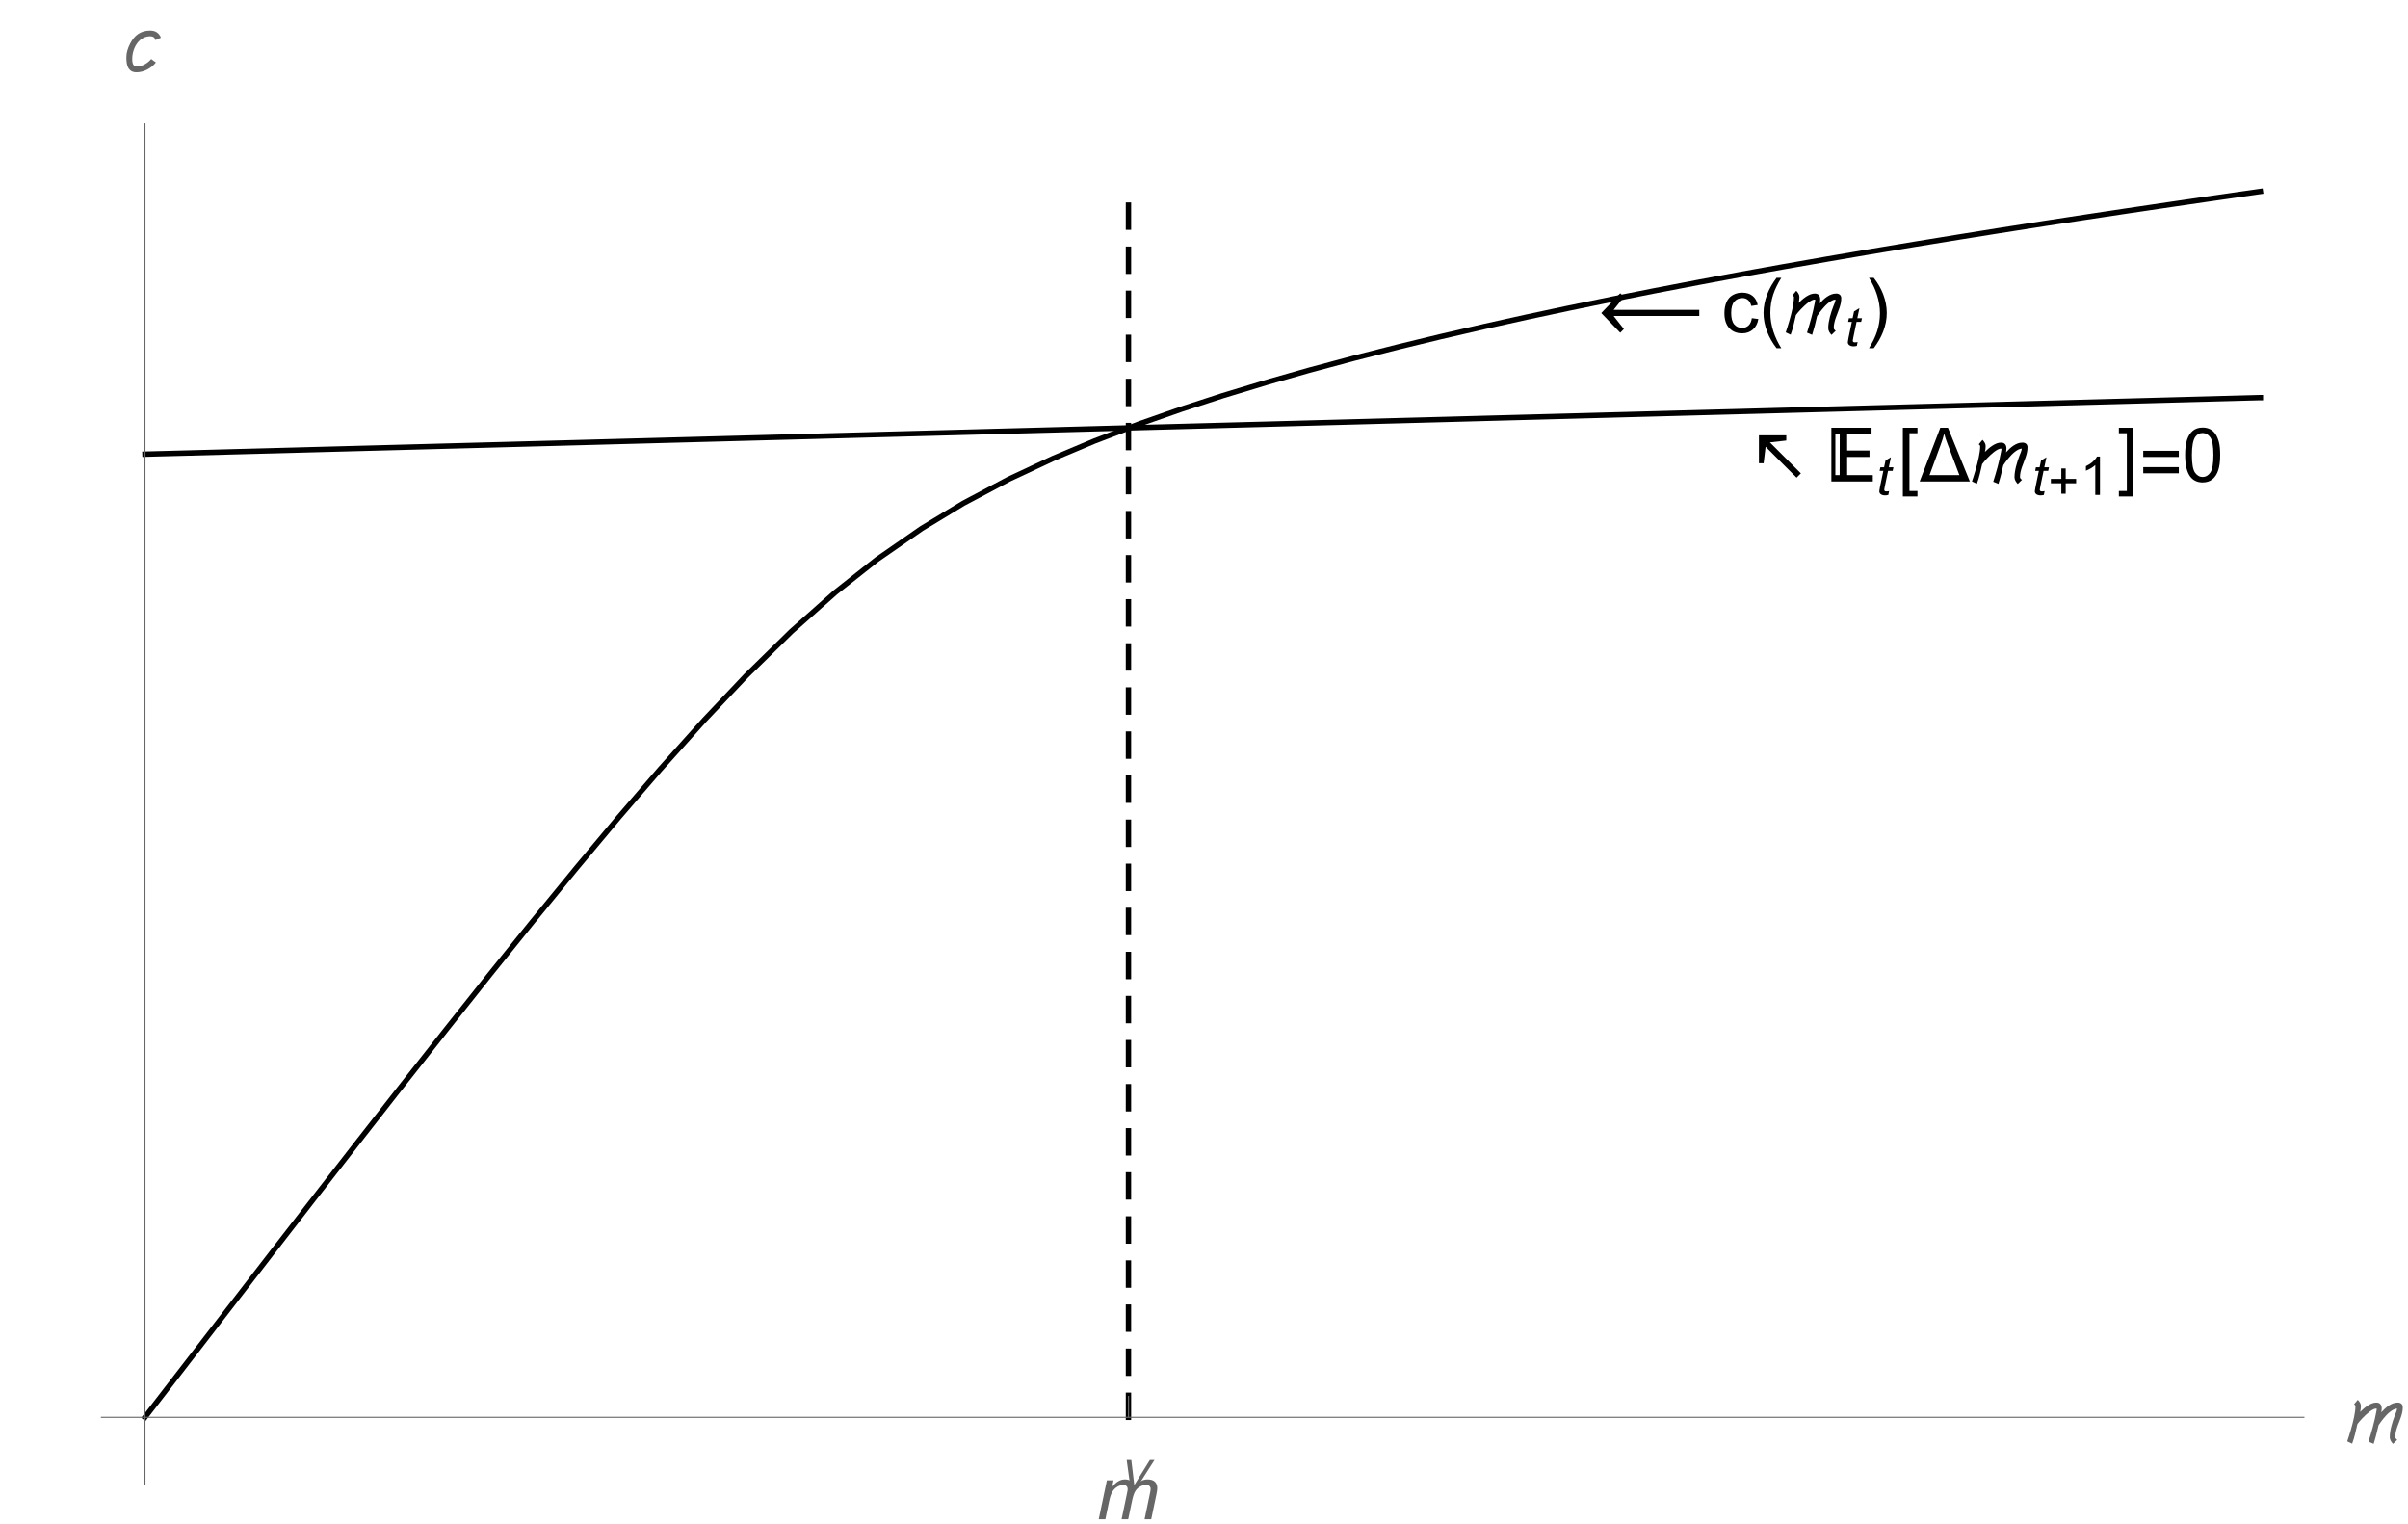
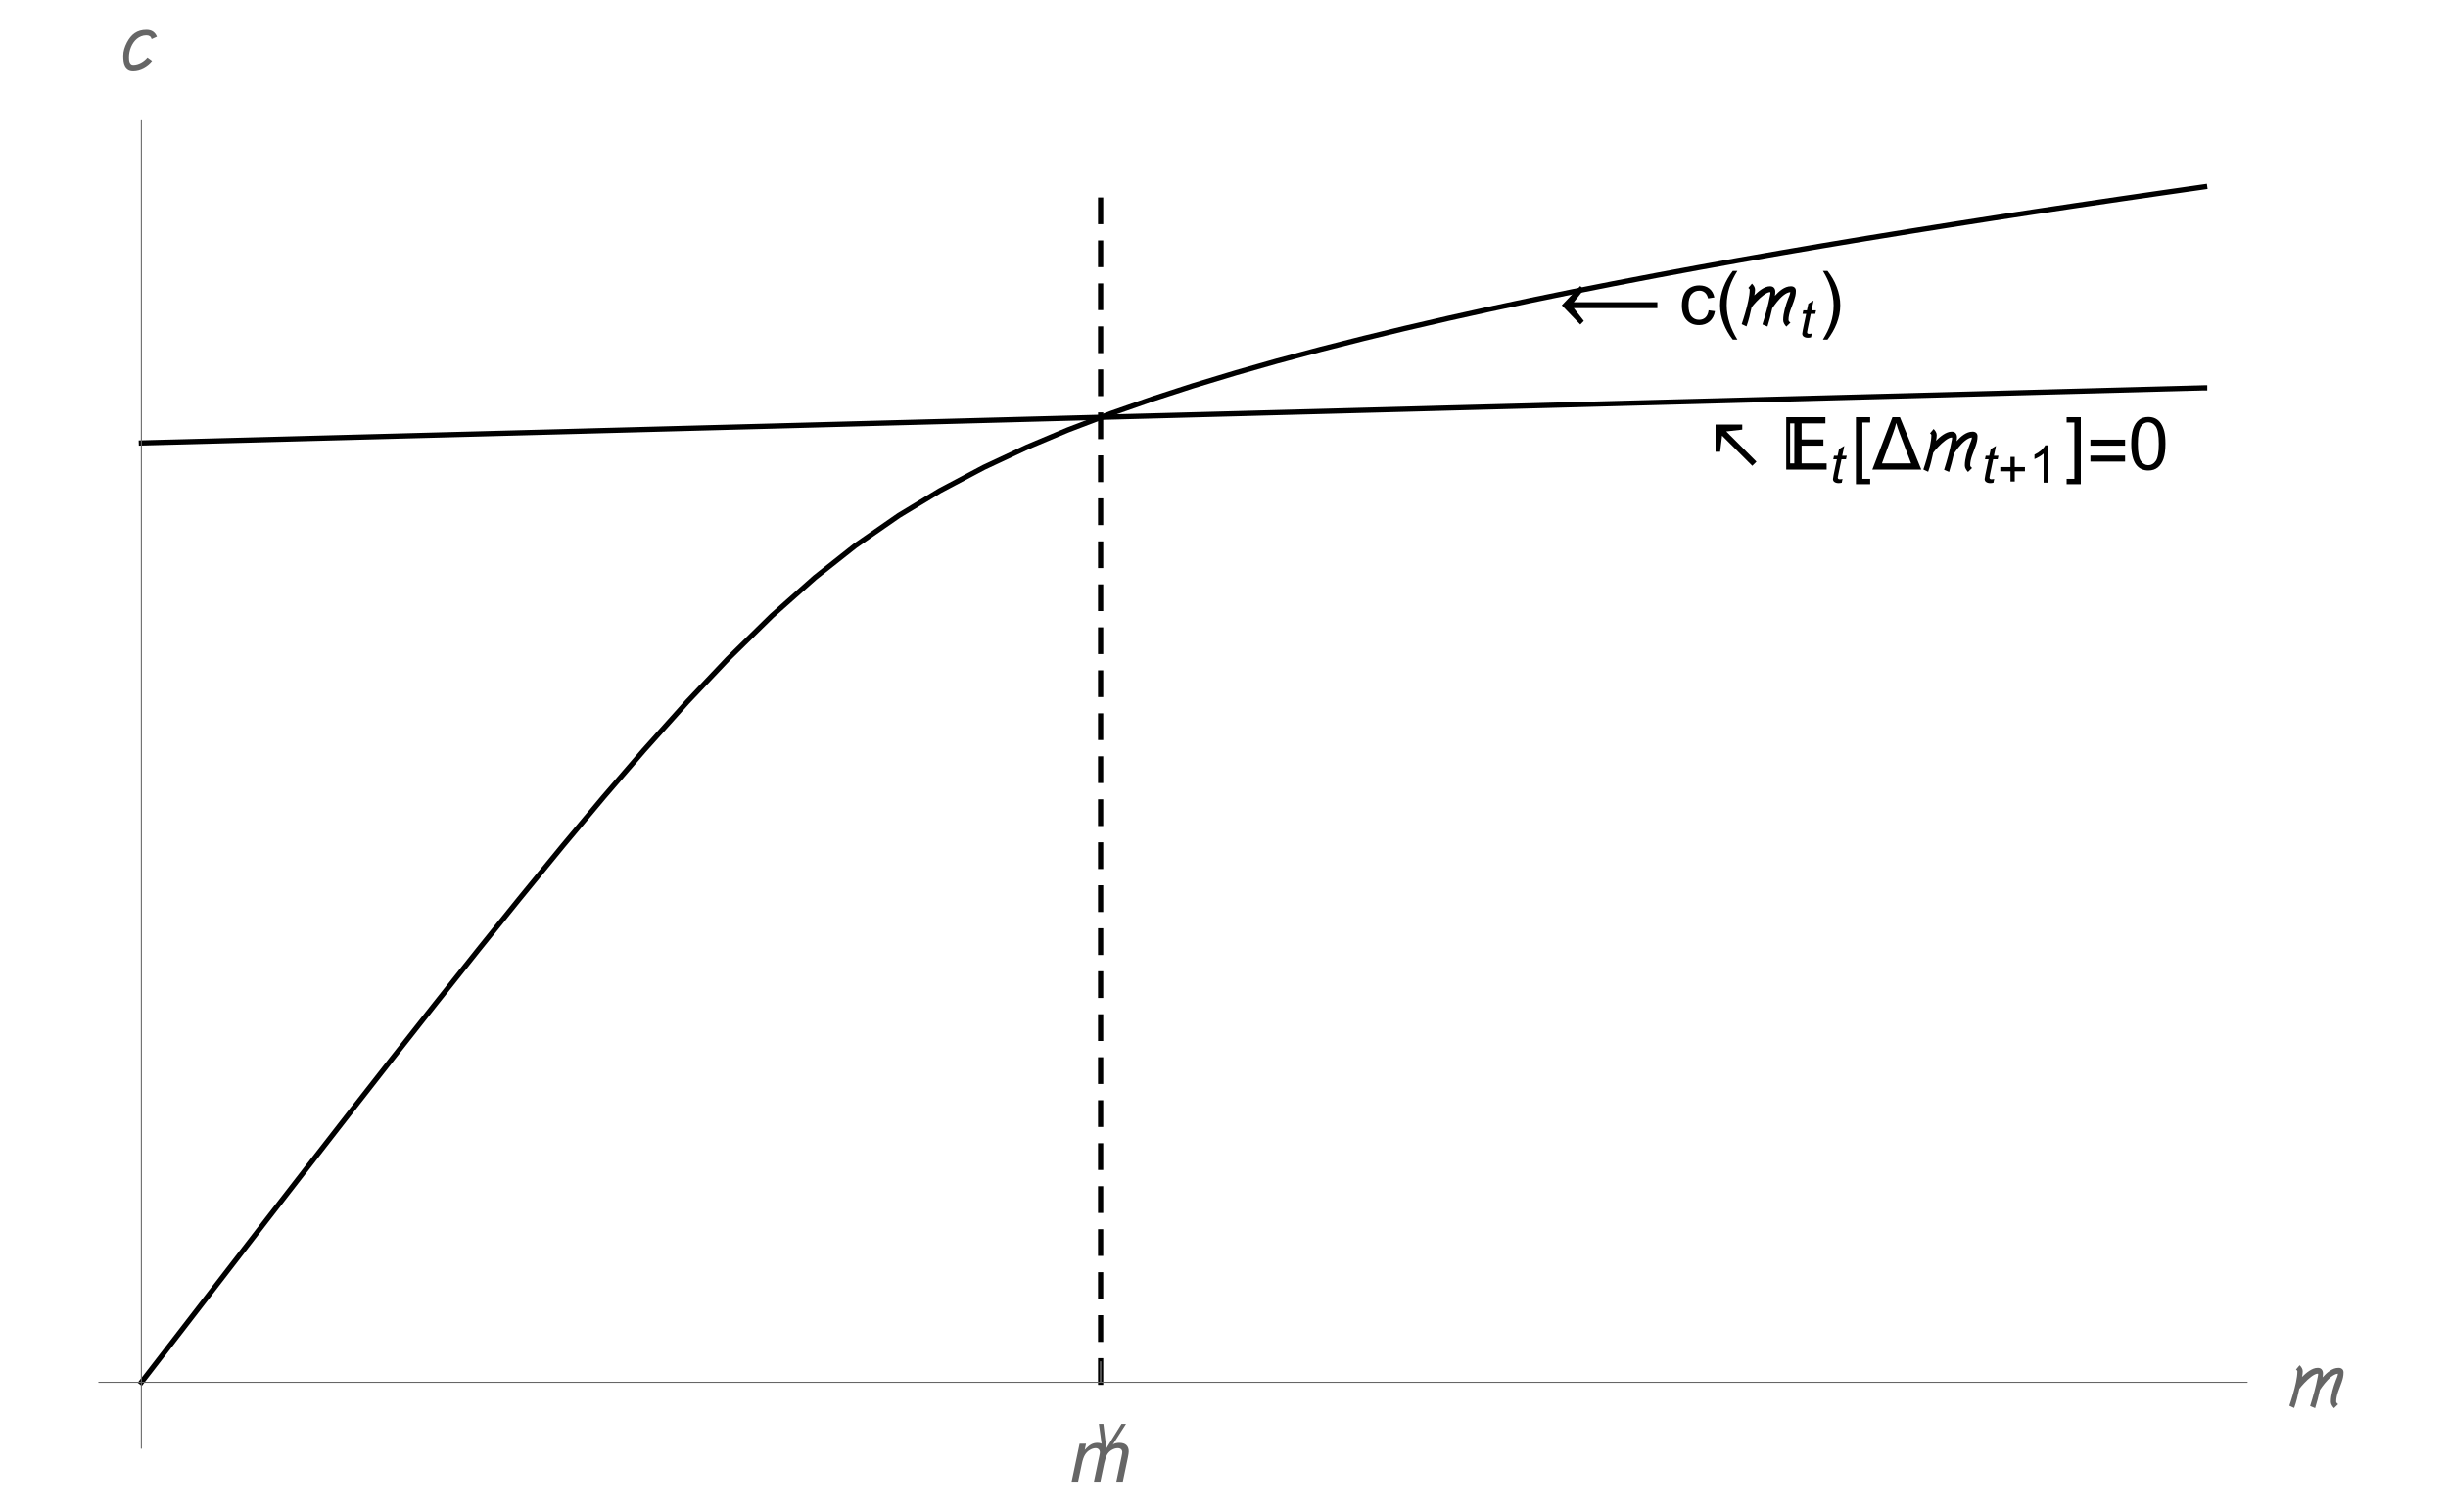
- <svg xmlns="http://www.w3.org/2000/svg" xmlns:xlink="http://www.w3.org/1999/xlink" width="449pt" height="284pt" viewBox="0 0 449 284" version="1.1">
+ <svg xmlns="http://www.w3.org/2000/svg" xmlns:xlink="http://www.w3.org/1999/xlink" width="468pt" height="289pt" viewBox="0 0 468 289" version="1.1">
  <defs>
    <g>
      <symbol overflow="visible" id="glyph0-0">
        <path style="stroke:none;" d="" />
      </symbol>
      <symbol overflow="visible" id="glyph0-1">
        <path style="stroke:none;" d="M 8.133 -0.719 L 2.359 -6.492 L 1.988 -3.406 L 1.113 -3.406 L 1.113 -8.613 L 6.215 -8.613 L 6.215 -7.641 L 3.156 -7.293 L 8.934 -1.516 Z M 8.133 -0.719 " />
      </symbol>
      <symbol overflow="visible" id="glyph0-2">
        <path style="stroke:none;" d="M 8.348 0 L 0.621 0 L 0.621 -10.023 L 8.113 -10.023 L 8.113 -8.832 L 3.562 -8.832 L 3.562 -5.77 L 7.73 -5.77 L 7.73 -4.578 L 3.562 -4.578 L 3.562 -1.188 L 8.348 -1.188 Z M 2.18 -8.832 L 1.367 -8.832 L 1.367 -1.188 L 2.168 -1.188 Z M 2.18 -8.832 " />
      </symbol>
      <symbol overflow="visible" id="glyph0-3">
        <path style="stroke:none;" d="M 3.672 2.789 L 0.949 2.789 L 0.949 -10.023 L 3.672 -10.023 L 3.672 -9.004 L 2.18 -9.004 L 2.18 1.766 L 3.672 1.766 Z M 3.672 2.789 " />
      </symbol>
      <symbol overflow="visible" id="glyph0-4">
        <path style="stroke:none;" d="M 9.445 0 L 0.082 0 L 3.93 -10.023 L 5.359 -10.023 Z M 7.492 -1.188 L 5.289 -6.984 C 5.172 -7.305 5.055 -7.625 4.941 -7.945 C 4.828 -8.262 4.73 -8.59 4.648 -8.922 C 4.57 -8.59 4.48 -8.262 4.379 -7.938 C 4.277 -7.613 4.164 -7.293 4.047 -6.973 L 1.922 -1.188 Z M 7.492 -1.188 " />
      </symbol>
      <symbol overflow="visible" id="glyph0-5">
        <path style="stroke:none;" d="M 10.336 -6.371 C 10.336 -6.043 10.301 -5.723 10.234 -5.414 C 10.164 -5.105 10.078 -4.797 9.973 -4.496 C 9.867 -4.191 9.758 -3.891 9.637 -3.59 C 9.516 -3.289 9.402 -2.984 9.297 -2.684 C 9.191 -2.379 9.105 -2.074 9.039 -1.766 C 8.969 -1.453 8.934 -1.133 8.934 -0.805 C 8.934 -0.758 8.945 -0.707 8.969 -0.66 C 8.992 -0.613 9.02 -0.566 9.059 -0.523 C 9.094 -0.48 9.133 -0.441 9.176 -0.402 C 9.219 -0.367 9.262 -0.336 9.305 -0.312 L 8.516 0.457 C 8.352 0.285 8.211 0.094 8.09 -0.121 C 7.969 -0.332 7.91 -0.562 7.91 -0.805 C 7.91 -1.133 7.938 -1.473 7.992 -1.82 C 8.047 -2.164 8.117 -2.512 8.207 -2.859 C 8.297 -3.211 8.395 -3.551 8.508 -3.891 C 8.617 -4.227 8.734 -4.547 8.852 -4.852 C 8.934 -5.062 9.02 -5.273 9.105 -5.484 C 9.191 -5.691 9.246 -5.91 9.27 -6.141 C 9.051 -6.121 8.832 -6.055 8.609 -5.945 C 8.391 -5.832 8.168 -5.691 7.949 -5.516 C 7.73 -5.344 7.52 -5.148 7.312 -4.934 C 7.109 -4.715 6.914 -4.496 6.73 -4.273 C 6.547 -4.051 6.375 -3.832 6.223 -3.617 C 6.07 -3.402 5.938 -3.211 5.824 -3.043 C 5.691 -2.449 5.551 -1.863 5.402 -1.289 C 5.254 -0.711 5.09 -0.133 4.906 0.445 L 3.945 0.039 C 4.234 -0.879 4.508 -1.797 4.754 -2.711 C 5.004 -3.625 5.215 -4.555 5.395 -5.504 C 5.414 -5.594 5.43 -5.684 5.449 -5.773 C 5.469 -5.863 5.477 -5.953 5.477 -6.043 C 5.477 -6.066 5.473 -6.086 5.461 -6.109 C 5.453 -6.129 5.434 -6.141 5.406 -6.141 C 5.234 -6.141 5.043 -6.086 4.828 -5.98 C 4.617 -5.875 4.398 -5.738 4.168 -5.566 C 3.938 -5.398 3.707 -5.203 3.477 -4.992 C 3.246 -4.777 3.027 -4.562 2.824 -4.348 C 2.617 -4.133 2.434 -3.93 2.27 -3.734 C 2.105 -3.539 1.973 -3.371 1.875 -3.242 C 1.738 -2.621 1.594 -2.004 1.445 -1.395 C 1.297 -0.785 1.113 -0.18 0.895 0.418 L -0.02 -0.016 C 0.074 -0.301 0.18 -0.621 0.293 -0.977 C 0.406 -1.332 0.52 -1.707 0.633 -2.094 C 0.742 -2.484 0.852 -2.883 0.961 -3.289 C 1.066 -3.695 1.16 -4.094 1.242 -4.484 C 1.32 -4.875 1.387 -5.25 1.438 -5.609 C 1.484 -5.969 1.512 -6.293 1.512 -6.59 C 1.512 -6.656 1.48 -6.723 1.418 -6.789 C 1.355 -6.852 1.301 -6.902 1.25 -6.938 L 1.941 -7.766 C 2.102 -7.609 2.238 -7.434 2.355 -7.234 C 2.473 -7.039 2.531 -6.82 2.531 -6.59 C 2.531 -6.406 2.516 -6.227 2.492 -6.047 C 2.469 -5.867 2.434 -5.691 2.391 -5.516 C 2.582 -5.703 2.797 -5.898 3.027 -6.105 C 3.262 -6.309 3.508 -6.496 3.766 -6.668 C 4.027 -6.84 4.293 -6.98 4.57 -7.09 C 4.844 -7.199 5.125 -7.254 5.406 -7.254 C 5.734 -7.254 5.984 -7.156 6.152 -6.961 C 6.32 -6.766 6.406 -6.508 6.406 -6.195 C 6.406 -6.062 6.398 -5.934 6.383 -5.809 C 6.371 -5.684 6.352 -5.555 6.328 -5.43 C 6.52 -5.648 6.73 -5.863 6.961 -6.082 C 7.188 -6.297 7.43 -6.492 7.688 -6.668 C 7.945 -6.844 8.219 -6.984 8.504 -7.094 C 8.789 -7.199 9.09 -7.254 9.398 -7.254 C 9.672 -7.254 9.898 -7.18 10.074 -7.027 C 10.25 -6.875 10.336 -6.656 10.336 -6.371 Z M 10.336 -6.371 " />
      </symbol>
      <symbol overflow="visible" id="glyph0-6">
        <path style="stroke:none;" d="M 2.938 2.789 L 0.227 2.789 L 0.227 1.766 L 1.711 1.766 L 1.711 -9.004 L 0.227 -9.004 L 0.227 -10.023 L 2.938 -10.023 Z M 2.938 2.789 " />
      </symbol>
      <symbol overflow="visible" id="glyph0-7">
        <path style="stroke:none;" d="M 7.402 -4.578 L 0.773 -4.578 L 0.773 -5.727 L 7.402 -5.727 Z M 7.402 -1.531 L 0.773 -1.531 L 0.773 -2.68 L 7.402 -2.68 Z M 7.402 -1.531 " />
      </symbol>
      <symbol overflow="visible" id="glyph0-8">
        <path style="stroke:none;" d="M 18.859 -3.078 L 2.883 -3.078 L 4.797 -0.641 L 4.121 0.055 L 0.586 -3.617 L 4.121 -7.312 L 4.797 -6.609 L 2.883 -4.211 L 18.859 -4.211 Z M 18.859 -3.078 " />
      </symbol>
      <symbol overflow="visible" id="glyph0-9">
        <path style="stroke:none;" d="M 4.156 2.938 L 3.273 2.938 C 2.91 2.473 2.578 1.984 2.281 1.465 C 1.98 0.949 1.727 0.414 1.512 -0.145 C 1.297 -0.699 1.133 -1.27 1.016 -1.852 C 0.898 -2.438 0.84 -3.027 0.84 -3.625 C 0.84 -4.23 0.898 -4.824 1.02 -5.402 C 1.137 -5.984 1.305 -6.551 1.516 -7.102 C 1.73 -7.652 1.988 -8.188 2.285 -8.707 C 2.586 -9.223 2.914 -9.719 3.273 -10.191 L 4.156 -10.191 C 3.832 -9.664 3.543 -9.145 3.289 -8.629 C 3.031 -8.117 2.82 -7.598 2.645 -7.066 C 2.473 -6.535 2.34 -5.988 2.25 -5.426 C 2.156 -4.863 2.113 -4.266 2.113 -3.637 C 2.113 -3.055 2.16 -2.477 2.258 -1.898 C 2.355 -1.324 2.496 -0.762 2.672 -0.207 C 2.852 0.344 3.066 0.887 3.316 1.41 C 3.566 1.938 3.848 2.445 4.156 2.938 Z M 4.156 2.938 " />
      </symbol>
      <symbol overflow="visible" id="glyph0-10">
        <path style="stroke:none;" d="M 3.82 -3.625 C 3.82 -3.023 3.762 -2.43 3.645 -1.848 C 3.523 -1.266 3.359 -0.703 3.145 -0.148 C 2.93 0.402 2.676 0.934 2.375 1.453 C 2.078 1.969 1.746 2.465 1.387 2.938 L 0.508 2.938 C 0.824 2.418 1.113 1.902 1.367 1.387 C 1.621 0.871 1.836 0.348 2.008 -0.184 C 2.184 -0.719 2.316 -1.266 2.41 -1.832 C 2.504 -2.398 2.551 -2.988 2.551 -3.609 C 2.551 -4.191 2.5 -4.773 2.402 -5.344 C 2.305 -5.918 2.168 -6.484 1.988 -7.039 C 1.812 -7.594 1.598 -8.133 1.344 -8.66 C 1.09 -9.188 0.812 -9.699 0.508 -10.191 L 1.387 -10.191 C 1.75 -9.727 2.086 -9.238 2.387 -8.719 C 2.688 -8.203 2.941 -7.664 3.156 -7.105 C 3.367 -6.547 3.531 -5.977 3.648 -5.391 C 3.766 -4.805 3.82 -4.215 3.82 -3.625 Z M 3.82 -3.625 " />
      </symbol>
      <symbol overflow="visible" id="glyph0-11">
        <path style="stroke:none;" d="M 6.48 -5.98 L 5.469 -5.523 C 5.395 -5.777 5.277 -5.961 5.109 -6.074 C 4.945 -6.188 4.73 -6.242 4.469 -6.242 C 4.113 -6.242 3.785 -6.184 3.48 -6.062 C 3.176 -5.945 2.898 -5.781 2.652 -5.578 C 2.406 -5.375 2.188 -5.133 1.996 -4.859 C 1.805 -4.586 1.645 -4.293 1.516 -3.98 C 1.391 -3.668 1.293 -3.352 1.227 -3.023 C 1.16 -2.695 1.129 -2.371 1.129 -2.051 C 1.129 -1.914 1.133 -1.762 1.148 -1.594 C 1.164 -1.426 1.195 -1.266 1.25 -1.121 C 1.305 -0.977 1.387 -0.852 1.492 -0.75 C 1.602 -0.652 1.746 -0.602 1.934 -0.602 C 2.199 -0.602 2.457 -0.637 2.715 -0.711 C 2.969 -0.785 3.211 -0.883 3.445 -1.008 C 3.68 -1.133 3.898 -1.281 4.105 -1.453 C 4.312 -1.625 4.5 -1.809 4.664 -2.008 L 5.543 -1.359 C 5.328 -1.09 5.086 -0.844 4.812 -0.621 C 4.539 -0.398 4.246 -0.207 3.938 -0.043 C 3.629 0.117 3.305 0.242 2.965 0.336 C 2.625 0.426 2.281 0.473 1.934 0.473 C 1.52 0.473 1.188 0.391 0.941 0.227 C 0.691 0.062 0.5 -0.152 0.367 -0.414 C 0.23 -0.676 0.141 -0.973 0.098 -1.301 C 0.055 -1.633 0.035 -1.965 0.035 -2.297 C 0.035 -2.75 0.098 -3.188 0.227 -3.613 C 0.352 -4.039 0.52 -4.449 0.727 -4.848 C 0.93 -5.238 1.152 -5.586 1.398 -5.891 C 1.641 -6.195 1.918 -6.453 2.223 -6.66 C 2.527 -6.867 2.863 -7.027 3.234 -7.137 C 3.602 -7.246 4.016 -7.301 4.469 -7.301 C 4.953 -7.301 5.363 -7.195 5.699 -6.98 C 6.031 -6.766 6.293 -6.434 6.48 -5.98 Z M 6.48 -5.98 " />
      </symbol>
      <symbol overflow="visible" id="glyph1-0">
        <path style="stroke:none;" d="" />
      </symbol>
      <symbol overflow="visible" id="glyph1-1">
        <path style="stroke:none;" d="M 2.383 -0.715 L 2.238 0.004 C 2.027 0.059 1.824 0.086 1.625 0.086 C 1.277 0.086 1 0 0.793 -0.168 C 0.637 -0.297 0.559 -0.477 0.559 -0.699 C 0.559 -0.812 0.602 -1.074 0.684 -1.48 L 1.309 -4.477 L 0.617 -4.477 L 0.758 -5.152 L 1.449 -5.152 L 1.719 -6.422 L 2.723 -7.027 L 2.328 -5.152 L 3.195 -5.152 L 3.047 -4.477 L 2.188 -4.477 L 1.594 -1.625 C 1.52 -1.262 1.48 -1.047 1.48 -0.977 C 1.48 -0.871 1.512 -0.793 1.57 -0.738 C 1.629 -0.684 1.727 -0.656 1.863 -0.656 C 2.059 -0.656 2.23 -0.676 2.383 -0.715 Z M 2.383 -0.715 " />
      </symbol>
      <symbol overflow="visible" id="glyph2-0">
        <path style="stroke:none;" d="" />
      </symbol>
      <symbol overflow="visible" id="glyph2-1">
        <path style="stroke:none;" d="M 5.258 -2.168 L 3.309 -2.168 L 3.309 -0.223 L 2.496 -0.223 L 2.496 -2.168 L 0.547 -2.168 L 0.547 -2.984 L 2.496 -2.984 L 2.496 -4.93 L 3.309 -4.93 L 3.309 -2.984 L 5.258 -2.984 Z M 5.258 -2.168 " />
      </symbol>
      <symbol overflow="visible" id="glyph3-0">
        <path style="stroke:none;" d="" />
      </symbol>
      <symbol overflow="visible" id="glyph3-1">
        <path style="stroke:none;" d="M 3.703 0 L 2.828 0 L 2.828 -5.566 C 2.617 -5.367 2.344 -5.164 2.004 -4.965 C 1.66 -4.766 1.355 -4.613 1.082 -4.512 L 1.082 -5.359 C 1.57 -5.59 1.996 -5.867 2.363 -6.191 C 2.73 -6.52 2.988 -6.836 3.141 -7.145 L 3.703 -7.145 Z M 3.703 0 " />
      </symbol>
      <symbol overflow="visible" id="glyph4-0">
        <path style="stroke:none;" d="" />
      </symbol>
      <symbol overflow="visible" id="glyph4-1">
        <path style="stroke:none;" d="M 0.582 -4.941 C 0.582 -6.125 0.703 -7.082 0.945 -7.805 C 1.191 -8.527 1.555 -9.082 2.035 -9.477 C 2.516 -9.867 3.121 -10.062 3.848 -10.062 C 4.387 -10.062 4.859 -9.953 5.266 -9.738 C 5.672 -9.523 6.004 -9.211 6.27 -8.801 C 6.531 -8.395 6.742 -7.898 6.891 -7.312 C 7.039 -6.727 7.117 -5.938 7.117 -4.941 C 7.117 -3.766 6.996 -2.816 6.754 -2.094 C 6.512 -1.371 6.152 -0.816 5.672 -0.422 C 5.191 -0.027 4.582 0.172 3.848 0.172 C 2.883 0.172 2.125 -0.176 1.57 -0.867 C 0.91 -1.703 0.582 -3.059 0.582 -4.941 Z M 1.844 -4.941 C 1.844 -3.297 2.039 -2.203 2.422 -1.656 C 2.809 -1.113 3.285 -0.84 3.848 -0.84 C 4.414 -0.84 4.891 -1.113 5.273 -1.66 C 5.66 -2.207 5.852 -3.301 5.852 -4.941 C 5.852 -6.594 5.66 -7.688 5.273 -8.23 C 4.891 -8.773 4.41 -9.043 3.836 -9.043 C 3.27 -9.043 2.82 -8.805 2.48 -8.328 C 2.059 -7.715 1.844 -6.586 1.844 -4.941 Z M 1.844 -4.941 " />
      </symbol>
      <symbol overflow="visible" id="glyph4-2">
        <path style="stroke:none;" d="M 5.66 -2.66 L 6.871 -2.5 C 6.738 -1.668 6.398 -1.016 5.855 -0.543 C 5.312 -0.07 4.641 0.164 3.848 0.164 C 2.855 0.164 2.055 -0.16 1.453 -0.809 C 0.848 -1.461 0.547 -2.391 0.547 -3.602 C 0.547 -4.387 0.676 -5.07 0.938 -5.66 C 1.195 -6.25 1.59 -6.688 2.121 -6.984 C 2.652 -7.277 3.23 -7.422 3.855 -7.422 C 4.645 -7.422 5.289 -7.223 5.789 -6.824 C 6.289 -6.426 6.613 -5.859 6.754 -5.125 L 5.559 -4.941 C 5.445 -5.43 5.242 -5.797 4.953 -6.043 C 4.664 -6.289 4.312 -6.414 3.902 -6.414 C 3.281 -6.414 2.781 -6.191 2.391 -5.746 C 2.004 -5.301 1.812 -4.598 1.812 -3.637 C 1.812 -2.66 2 -1.953 2.371 -1.512 C 2.746 -1.07 3.234 -0.848 3.836 -0.848 C 4.32 -0.848 4.723 -0.996 5.047 -1.293 C 5.367 -1.59 5.574 -2.043 5.66 -2.66 Z M 5.66 -2.66 " />
      </symbol>
      <symbol overflow="visible" id="glyph5-0">
        <path style="stroke:none;" d="" />
      </symbol>
      <symbol overflow="visible" id="glyph5-1">
        <path style="stroke:none;" d="M 0.457 0 L 1.977 -7.258 L 3.211 -7.258 L 2.961 -6.062 C 3.422 -6.578 3.832 -6.934 4.195 -7.129 C 4.555 -7.324 4.949 -7.422 5.375 -7.422 C 5.824 -7.422 6.203 -7.305 6.504 -7.066 C 6.809 -6.828 7.008 -6.492 7.102 -6.062 C 7.473 -6.52 7.859 -6.859 8.27 -7.086 C 8.676 -7.312 9.105 -7.422 9.555 -7.422 C 10.164 -7.422 10.617 -7.281 10.922 -6.992 C 11.223 -6.707 11.375 -6.305 11.375 -5.781 C 11.375 -5.559 11.324 -5.191 11.219 -4.676 L 10.242 0 L 9.004 0 L 10 -4.797 C 10.086 -5.191 10.133 -5.473 10.133 -5.641 C 10.133 -5.875 10.055 -6.062 9.906 -6.199 C 9.754 -6.336 9.543 -6.406 9.27 -6.406 C 8.898 -6.406 8.523 -6.293 8.141 -6.07 C 7.758 -5.848 7.461 -5.555 7.25 -5.191 C 7.039 -4.828 6.852 -4.273 6.691 -3.52 L 5.953 0 L 4.719 0 L 5.742 -4.902 C 5.816 -5.234 5.852 -5.473 5.852 -5.613 C 5.852 -5.852 5.777 -6.039 5.629 -6.188 C 5.48 -6.332 5.289 -6.406 5.051 -6.406 C 4.699 -6.406 4.332 -6.293 3.949 -6.07 C 3.562 -5.848 3.25 -5.535 3.008 -5.137 C 2.766 -4.738 2.566 -4.172 2.414 -3.43 L 1.695 0 Z M 0.457 0 " />
      </symbol>
      <symbol overflow="visible" id="glyph6-0">
        <path style="stroke:none;" d="" />
      </symbol>
      <symbol overflow="visible" id="glyph6-1">
        <path style="stroke:none;" d="M 6.566 -4.711 L 2.965 0.934 L 2.156 0.934 L 1.379 -4.711 L 2.242 -4.711 L 2.801 -0.043 L 5.703 -4.711 Z M 6.566 -4.711 " />
      </symbol>
    </g>
  </defs>
-   <g id="surface102">
-     <path style="fill:none;stroke-width:1;stroke-linecap:square;stroke-linejoin:miter;stroke:rgb(0%,0%,0%);stroke-opacity:1;stroke-miterlimit:3.25;" d="M 101.027 97.672 L 101.512 97.656 L 101.996 97.645 L 102.965 97.617 L 104.898 97.566 L 108.77 97.465 L 117.164 97.238 L 125 97.031 L 132.684 96.824 L 141.02 96.602 L 148.801 96.395 L 157.23 96.168 L 165.504 95.949 L 173.227 95.742 L 181.598 95.52 L 189.41 95.309 L 197.074 95.105 L 205.387 94.883 L 213.141 94.676 L 221.547 94.453 L 229.801 94.23 L 237.5 94.023 L 245.848 93.801 L 253.641 93.594 L 262.086 93.367 L 270.375 93.148 L 278.109 92.941 L 286.492 92.715 L 294.324 92.508 L 301.996 92.301 L 310.324 92.082 L 318.094 91.871 L 326.516 91.648 L 334.785 91.426 L 342.496 91.223 L 350.859 90.996 L 358.664 90.789 L 366.316 90.586 L 374.621 90.363 L 382.367 90.156 L 390.766 89.93 L 398.609 89.723 L 406.297 89.516 L 414.641 89.293 L 422.422 89.086 L 430.859 88.859 L 439.141 88.641 L 446.863 88.434 L 455.242 88.211 L 463.062 88 L 470.727 87.797 L 479.047 87.574 L 486.809 87.367 L 486.941 87.363 L 487.078 87.359 L 487.348 87.352 L 487.891 87.336 L 488.973 87.309 L 491.141 87.25 L 491.273 87.246 L 491.41 87.242 L 491.68 87.234 L 492.223 87.223 L 493.305 87.191 L 493.578 87.184 L 493.848 87.18 L 494.387 87.164 L 494.66 87.156 L 494.93 87.148 L 495.066 87.145 L 495.199 87.141 L 495.336 87.137 L 495.473 87.137 " transform="matrix(1,0,0,1,-74,-13)" />
-     <path style="fill:none;stroke-width:1;stroke-linecap:square;stroke-linejoin:miter;stroke:rgb(0%,0%,0%);stroke-opacity:1;stroke-miterlimit:3.25;" d="M 101.027 277.238 L 101.512 276.613 L 101.996 275.984 L 102.965 274.73 L 104.898 272.223 L 108.77 267.207 L 117.164 256.328 L 125 246.172 L 132.684 236.254 L 141.02 225.539 L 148.801 215.594 L 157.23 204.895 L 165.504 194.484 L 173.227 184.902 L 181.598 174.676 L 189.41 165.34 L 197.074 156.445 L 205.387 147.168 L 213.141 138.977 L 221.547 130.734 L 229.801 123.41 L 237.5 117.324 L 245.848 111.539 L 253.641 106.824 L 262.086 102.344 L 270.375 98.461 L 278.109 95.207 L 286.492 92.008 L 294.324 89.266 L 301.996 86.77 L 310.324 84.246 L 318.094 82.031 L 326.516 79.77 L 334.785 77.668 L 342.496 75.797 L 350.859 73.859 L 358.664 72.125 L 366.316 70.492 L 374.621 68.781 L 382.367 67.242 L 390.766 65.629 L 398.609 64.168 L 406.297 62.777 L 414.641 61.312 L 422.422 59.977 L 430.859 58.566 L 439.141 57.215 L 446.863 55.977 L 455.242 54.664 L 463.062 53.465 L 470.727 52.309 L 479.047 51.074 L 486.809 49.941 L 486.941 49.922 L 487.078 49.902 L 487.348 49.863 L 487.891 49.785 L 488.973 49.629 L 491.141 49.316 L 491.273 49.297 L 491.41 49.277 L 491.68 49.238 L 492.223 49.16 L 493.305 49.008 L 493.578 48.969 L 494.387 48.852 L 494.66 48.812 L 494.93 48.773 L 495.066 48.754 L 495.199 48.734 L 495.473 48.695 " transform="matrix(1,0,0,1,-74,-13)" />
+   <g id="surface84">
+     <path style="fill:none;stroke-width:1;stroke-linecap:square;stroke-linejoin:miter;stroke:rgb(0%,0%,0%);stroke-opacity:1;stroke-miterlimit:3.25;" d="M 101.027 97.672 L 101.512 97.656 L 101.996 97.645 L 102.965 97.617 L 104.898 97.566 L 108.77 97.465 L 117.164 97.238 L 125 97.031 L 132.684 96.824 L 141.02 96.602 L 148.801 96.395 L 157.23 96.168 L 165.504 95.949 L 173.227 95.742 L 181.598 95.52 L 189.41 95.309 L 197.074 95.105 L 205.387 94.883 L 213.141 94.676 L 221.547 94.453 L 229.801 94.23 L 237.5 94.023 L 245.848 93.801 L 253.641 93.594 L 262.086 93.367 L 270.375 93.148 L 278.109 92.941 L 286.492 92.715 L 294.324 92.508 L 301.996 92.301 L 310.324 92.082 L 318.094 91.871 L 326.516 91.648 L 334.785 91.426 L 342.496 91.223 L 350.855 90.996 L 358.664 90.789 L 366.316 90.586 L 374.621 90.363 L 382.367 90.156 L 390.766 89.93 L 398.609 89.723 L 406.297 89.516 L 414.641 89.293 L 422.422 89.086 L 430.859 88.859 L 439.141 88.641 L 446.863 88.434 L 455.242 88.211 L 463.062 88 L 470.727 87.797 L 479.047 87.574 L 486.809 87.367 L 486.941 87.363 L 487.078 87.359 L 487.348 87.352 L 487.891 87.336 L 488.973 87.309 L 491.141 87.25 L 491.273 87.246 L 491.41 87.242 L 491.68 87.234 L 492.223 87.223 L 493.305 87.191 L 493.578 87.184 L 493.848 87.18 L 494.387 87.164 L 494.66 87.156 L 494.93 87.148 L 495.066 87.145 L 495.199 87.141 L 495.336 87.137 L 495.473 87.137 " transform="matrix(1,0,0,1,-74,-13)" />
+     <path style="fill:none;stroke-width:1;stroke-linecap:square;stroke-linejoin:miter;stroke:rgb(0%,0%,0%);stroke-opacity:1;stroke-miterlimit:3.25;" d="M 101.027 277.238 L 101.512 276.613 L 101.996 275.984 L 102.965 274.73 L 104.898 272.223 L 108.77 267.207 L 117.164 256.328 L 125 246.172 L 132.684 236.254 L 141.02 225.539 L 148.801 215.594 L 157.23 204.895 L 165.504 194.484 L 173.227 184.902 L 181.598 174.676 L 189.41 165.34 L 197.074 156.445 L 205.387 147.168 L 213.141 138.977 L 221.547 130.734 L 229.801 123.41 L 237.5 117.324 L 245.848 111.539 L 253.641 106.824 L 262.086 102.344 L 270.375 98.461 L 278.109 95.207 L 286.492 92.008 L 294.324 89.266 L 301.996 86.77 L 310.324 84.246 L 318.094 82.031 L 326.516 79.77 L 334.785 77.668 L 342.496 75.797 L 350.855 73.859 L 358.664 72.125 L 366.316 70.492 L 374.621 68.781 L 382.367 67.242 L 390.766 65.629 L 398.609 64.168 L 406.297 62.777 L 414.641 61.312 L 422.422 59.977 L 430.859 58.566 L 439.141 57.215 L 446.863 55.977 L 455.242 54.664 L 463.062 53.465 L 470.727 52.309 L 479.047 51.074 L 486.809 49.941 L 486.941 49.922 L 487.078 49.902 L 487.348 49.863 L 487.891 49.785 L 488.973 49.629 L 491.141 49.316 L 491.273 49.297 L 491.41 49.277 L 491.68 49.238 L 492.223 49.16 L 493.305 49.008 L 493.578 48.969 L 494.387 48.852 L 494.66 48.812 L 494.93 48.773 L 495.066 48.754 L 495.199 48.734 L 495.473 48.695 " transform="matrix(1,0,0,1,-74,-13)" />
    <g style="fill:rgb(0%,0%,0%);fill-opacity:1;">
      <use xlink:href="#glyph0-1" x="326.861" y="89.769" />
    </g>
    <g style="fill:rgb(0%,0%,0%);fill-opacity:1;">
      <use xlink:href="#glyph0-2" x="340.861" y="89.769" />
    </g>
    <g style="fill:rgb(0%,0%,0%);fill-opacity:1;">
      <use xlink:href="#glyph1-1" x="349.861" y="92.269" />
    </g>
    <g style="fill:rgb(0%,0%,0%);fill-opacity:1;">
      <use xlink:href="#glyph0-3" x="353.861" y="89.769" />
    </g>
    <g style="fill:rgb(0%,0%,0%);fill-opacity:1;">
      <use xlink:href="#glyph0-4" x="357.861" y="89.769" />
    </g>
    <g style="fill:rgb(0%,0%,0%);fill-opacity:1;">
      <use xlink:href="#glyph0-5" x="367.718" y="89.769" />
    </g>
    <g style="fill:rgb(0%,0%,0%);fill-opacity:1;">
      <use xlink:href="#glyph1-1" x="378.861" y="92.269" />
    </g>
    <g style="fill:rgb(0%,0%,0%);fill-opacity:1;">
      <use xlink:href="#glyph2-1" x="381.861" y="92.269" />
    </g>
    <g style="fill:rgb(0%,0%,0%);fill-opacity:1;">
      <use xlink:href="#glyph3-1" x="387.861" y="92.269" />
    </g>
    <g style="fill:rgb(0%,0%,0%);fill-opacity:1;">
      <use xlink:href="#glyph0-6" x="394.861" y="89.769" />
    </g>
    <g style="fill:rgb(0%,0%,0%);fill-opacity:1;">
      <use xlink:href="#glyph0-7" x="398.861" y="89.769" />
    </g>
    <g style="fill:rgb(0%,0%,0%);fill-opacity:1;">
      <use xlink:href="#glyph4-1" x="406.861" y="89.769" />
    </g>
    <g style="fill:rgb(0%,0%,0%);fill-opacity:1;">
      <use xlink:href="#glyph0-8" x="297.991" y="61.982" />
    </g>
    <g style="fill:rgb(0%,0%,0%);fill-opacity:1;">
      <use xlink:href="#glyph4-2" x="320.991" y="61.982" />
    </g>
    <g style="fill:rgb(0%,0%,0%);fill-opacity:1;">
      <use xlink:href="#glyph0-9" x="327.991" y="61.982" />
    </g>
    <g style="fill:rgb(0%,0%,0%);fill-opacity:1;">
      <use xlink:href="#glyph0-5" x="332.991" y="61.982" />
    </g>
    <g style="fill:rgb(0%,0%,0%);fill-opacity:1;">
      <use xlink:href="#glyph1-1" x="343.991" y="64.482" />
    </g>
    <g style="fill:rgb(0%,0%,0%);fill-opacity:1;">
      <use xlink:href="#glyph0-10" x="347.991" y="61.982" />
    </g>
    <path style="fill:none;stroke-width:1;stroke-linecap:square;stroke-linejoin:miter;stroke:rgb(0%,0%,0%);stroke-opacity:1;stroke-dasharray:4.109;stroke-miterlimit:3.25;" d="M 284.414 277.238 L 284.414 48.695 " transform="matrix(1,0,0,1,-74,-13)" />
    <path style="fill:none;stroke-width:0.2;stroke-linecap:butt;stroke-linejoin:miter;stroke:rgb(39.999%,39.999%,39.999%);stroke-opacity:1;stroke-miterlimit:3.25;" d="M 284.414 277.238 L 284.414 273.238 " transform="matrix(1,0,0,1,-74,-13)" />
    <g style="fill:rgb(39.999%,39.999%,39.999%);fill-opacity:1;">
      <use xlink:href="#glyph5-1" x="204.415" y="283.24" />
    </g>
    <g style="fill:rgb(39.999%,39.999%,39.999%);fill-opacity:1;">
      <use xlink:href="#glyph6-1" x="208.701" y="276.912" />
    </g>
    <path style="fill:none;stroke-width:0.2;stroke-linecap:butt;stroke-linejoin:miter;stroke:rgb(39.999%,39.999%,39.999%);stroke-opacity:1;stroke-miterlimit:3.25;" d="M 284.414 277.238 L 284.414 273.238 " transform="matrix(1,0,0,1,-74,-13)" />
    <path style="fill:none;stroke-width:0.2;stroke-linecap:butt;stroke-linejoin:miter;stroke:rgb(39.999%,39.999%,39.999%);stroke-opacity:1;stroke-miterlimit:3.25;" d="M 92.812 277.238 L 503.688 277.238 " transform="matrix(1,0,0,1,-74,-13)" />
    <g style="fill:rgb(39.999%,39.999%,39.999%);fill-opacity:1;">
      <use xlink:href="#glyph0-5" x="437.689" y="268.74" />
    </g>
    <path style="fill:none;stroke-width:0.2;stroke-linecap:butt;stroke-linejoin:miter;stroke:rgb(39.999%,39.999%,39.999%);stroke-opacity:1;stroke-miterlimit:3.25;" d="M 101.027 289.938 L 101.027 36 " transform="matrix(1,0,0,1,-74,-13)" />
    <g style="fill:rgb(39.999%,39.999%,39.999%);fill-opacity:1;">
      <use xlink:href="#glyph0-11" x="23.528" y="13" />
    </g>
  </g>
</svg>
